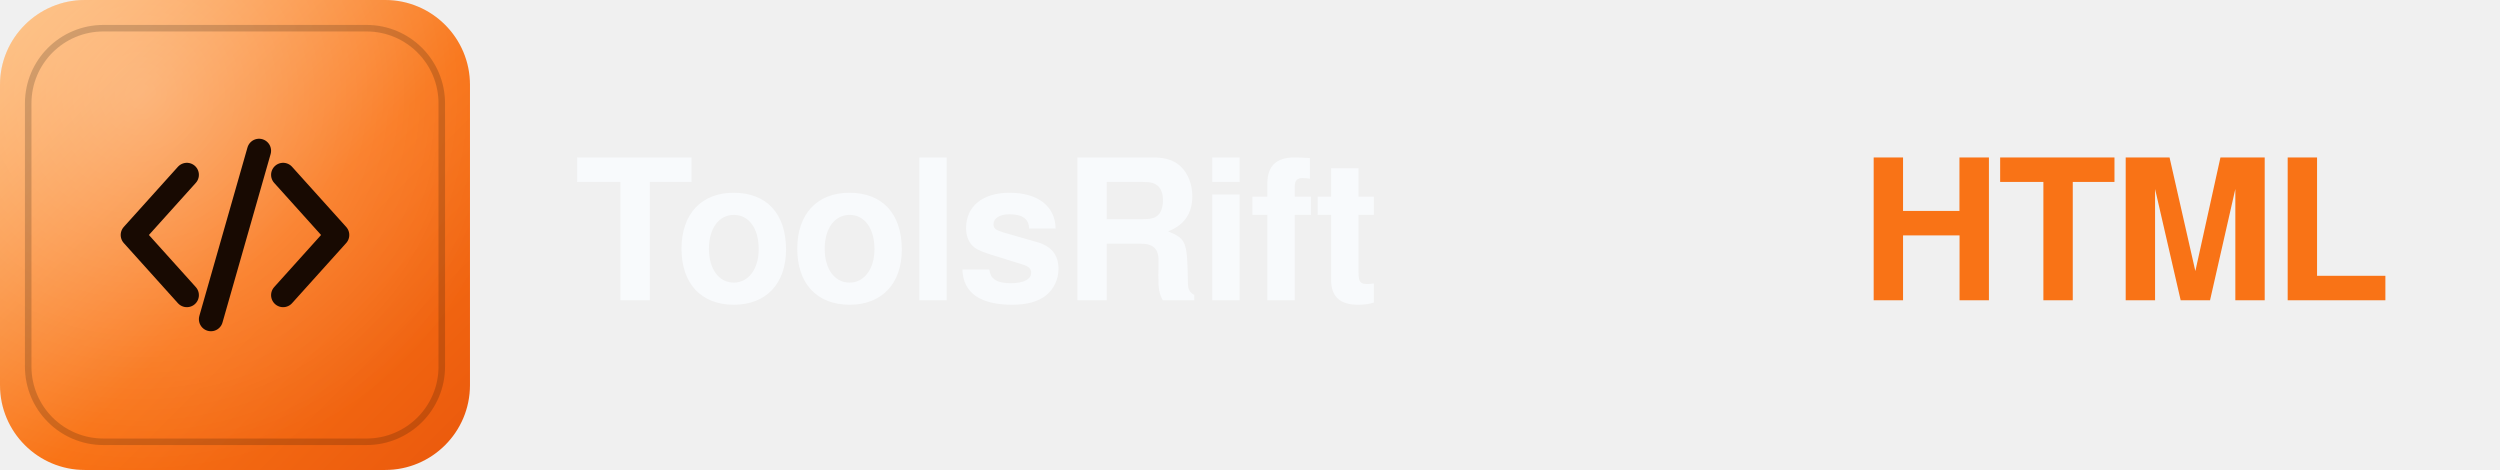
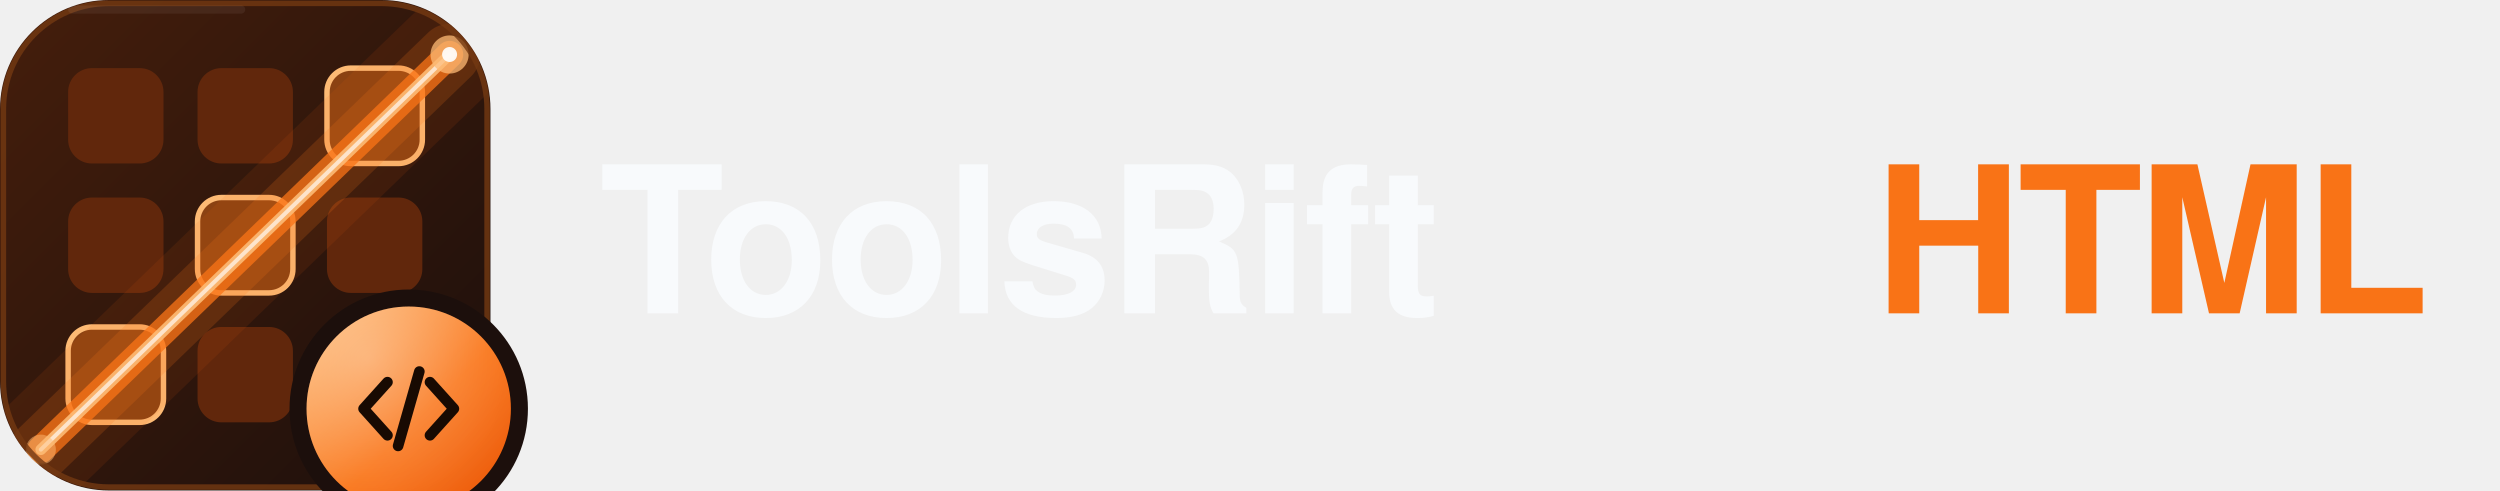
- <svg xmlns="http://www.w3.org/2000/svg" viewBox="0 0 383 72" width="383" height="72" role="img" aria-label="ToolsRift HTML">
+ <svg xmlns="http://www.w3.org/2000/svg" viewBox="0 0 367 72" width="367" height="72" role="img" aria-label="ToolsRift HTML">
  <g>
    <defs>
-       <linearGradient id="l-g" x1="0" y1="0" x2="1" y2="1">
+       <linearGradient id="l-bg" x1="0" y1="0" x2="1" y2="1">
+         <stop offset="0" stop-color="#451e0c" />
+         <stop offset="1" stop-color="#1c0f0c" />
+       </linearGradient>
+       <linearGradient id="l-cg" x1="0" y1="0" x2="1" y2="1">
        <stop offset="0" stop-color="#FDBA74" />
        <stop offset="0.55" stop-color="#F97316" />
        <stop offset="1" stop-color="#EA580C" />
      </linearGradient>
-       <radialGradient id="l-hl" cx="0.3" cy="0.2" r="0.8">
-         <stop offset="0" stop-color="#fff" stop-opacity="0.28" />
+       <radialGradient id="l-hl" cx="0.3" cy="0.25" r="0.8">
+         <stop offset="0" stop-color="#fff" stop-opacity="0.3" />
        <stop offset="1" stop-color="#fff" stop-opacity="0" />
      </radialGradient>
      <clipPath id="l-c">
-         <rect width="72" height="72" rx="13.0" />
+         <rect width="72.00" height="72.00" rx="16.00" />
      </clipPath>
    </defs>
+     <rect width="72.00" height="72.00" rx="16.00" fill="url(#l-bg)" />
    <g clip-path="url(#l-c)">
-       <rect width="72" height="72" fill="url(#l-g)" />
-       <rect width="72" height="72" fill="url(#l-hl)" />
-       <rect x="4.32" y="4.32" width="63.36" height="63.36" rx="11.52" fill="none" stroke="#0C0805" stroke-opacity="0.18" stroke-width="1" />
+       <rect x="10.00" y="10.00" width="14.00" height="14.00" rx="3.50" fill="#61270c" />
+       <rect x="29.00" y="10.00" width="14.00" height="14.00" rx="3.50" fill="#61270c" />
+       <rect x="48.00" y="10.00" width="14.00" height="14.00" rx="3.50" fill="#61270c" />
+       <rect x="10.00" y="29.00" width="14.00" height="14.00" rx="3.50" fill="#61270c" />
+       <rect x="29.00" y="29.00" width="14.00" height="14.00" rx="3.50" fill="#61270c" />
+       <rect x="48.00" y="29.00" width="14.00" height="14.00" rx="3.50" fill="#61270c" />
+       <rect x="10.00" y="48.00" width="14.00" height="14.00" rx="3.50" fill="#61270c" />
+       <rect x="29.00" y="48.00" width="14.00" height="14.00" rx="3.50" fill="#61270c" />
+       <rect x="48.00" y="48.00" width="14.00" height="14.00" rx="3.50" fill="#61270c" />
+       <rect x="48.00" y="10.00" width="14.00" height="14.00" rx="3.50" fill="#8b4212" stroke="#FDBA74" stroke-width="0.80" />
+       <rect x="29.00" y="29.00" width="14.00" height="14.00" rx="3.50" fill="#8b4212" stroke="#FDBA74" stroke-width="0.80" />
+       <rect x="10.00" y="48.00" width="14.00" height="14.00" rx="3.50" fill="#8b4212" stroke="#FDBA74" stroke-width="0.80" />
+       <g class="tr-rift">
+         <line x1="66.00" y1="8.00" x2="6.00" y2="66.00" stroke="#EA580C" stroke-width="16.00" stroke-linecap="round" opacity="0.1" />
+         <line x1="66.00" y1="8.00" x2="6.00" y2="66.00" stroke="#F97316" stroke-width="9.00" stroke-linecap="round" opacity="0.18" />
+         <line x1="66.00" y1="8.00" x2="6.00" y2="66.00" stroke="#F97316" stroke-width="4.00" stroke-linecap="round" opacity="0.75" />
+         <line x1="66.00" y1="8.00" x2="6.00" y2="66.00" stroke="#FDBA74" stroke-width="1.60" stroke-linecap="round" opacity="0.9" />
+         <line x1="66.00" y1="8.00" x2="6.00" y2="66.00" stroke="#FFFFFF" stroke-width="0.60" stroke-linecap="round" opacity="0.65" />
+       </g>
+       <circle cx="66.00" cy="8.00" r="2.80" fill="#FDBA74" opacity="0.75" />
+       <circle cx="66.00" cy="8.00" r="1.10" fill="#fff" opacity="0.9" />
+       <circle cx="6.00" cy="66.00" r="2.20" fill="#FDBA74" opacity="0.5" />
    </g>
-     <g transform="translate(12.96 12.96) scale(0.4608)" color="#180A02">
+     <rect x="0.50" y="0.50" width="71.00" height="71.00" rx="15.50" fill="none" stroke="#733811" stroke-width="0.80" opacity="0.8" />
+     <rect x="10.00" y="0.80" width="26.00" height="1.20" rx="0.60" fill="#fff" opacity="0.06" />
+     <circle cx="60.00" cy="60.00" r="17.50" fill="#1c0f0c" />
+     <circle cx="60.00" cy="60.00" r="15.00" fill="url(#l-cg)" />
+     <circle cx="60.00" cy="60.00" r="15.00" fill="url(#l-hl)" />
+     <g transform="translate(50.25 50.25) scale(0.195)" color="#180A02">
      <path d="M34 30L16 50l18 20M66 30l18 20-18 20M58 22L42 78" fill="none" stroke="currentColor" stroke-width="8" stroke-linecap="round" stroke-linejoin="round" />
    </g>
  </g>
  <text x="88" y="46" font-family="Sora, 'Segoe UI', system-ui, -apple-system, Helvetica, Arial, sans-serif" font-weight="800" font-size="30" letter-spacing="-0.6" fill="#F8FAFC">ToolsRift</text>
-   <text x="285" y="46" font-family="Sora, 'Segoe UI', system-ui, -apple-system, Helvetica, Arial, sans-serif" font-weight="800" font-size="30" letter-spacing="-0.6" fill="#F97316">HTML</text>
+   <text x="275.2" y="46" font-family="Sora, 'Segoe UI', system-ui, -apple-system, Helvetica, Arial, sans-serif" font-weight="800" font-size="30" letter-spacing="-0.6" fill="#F97316">HTML</text>
</svg>
